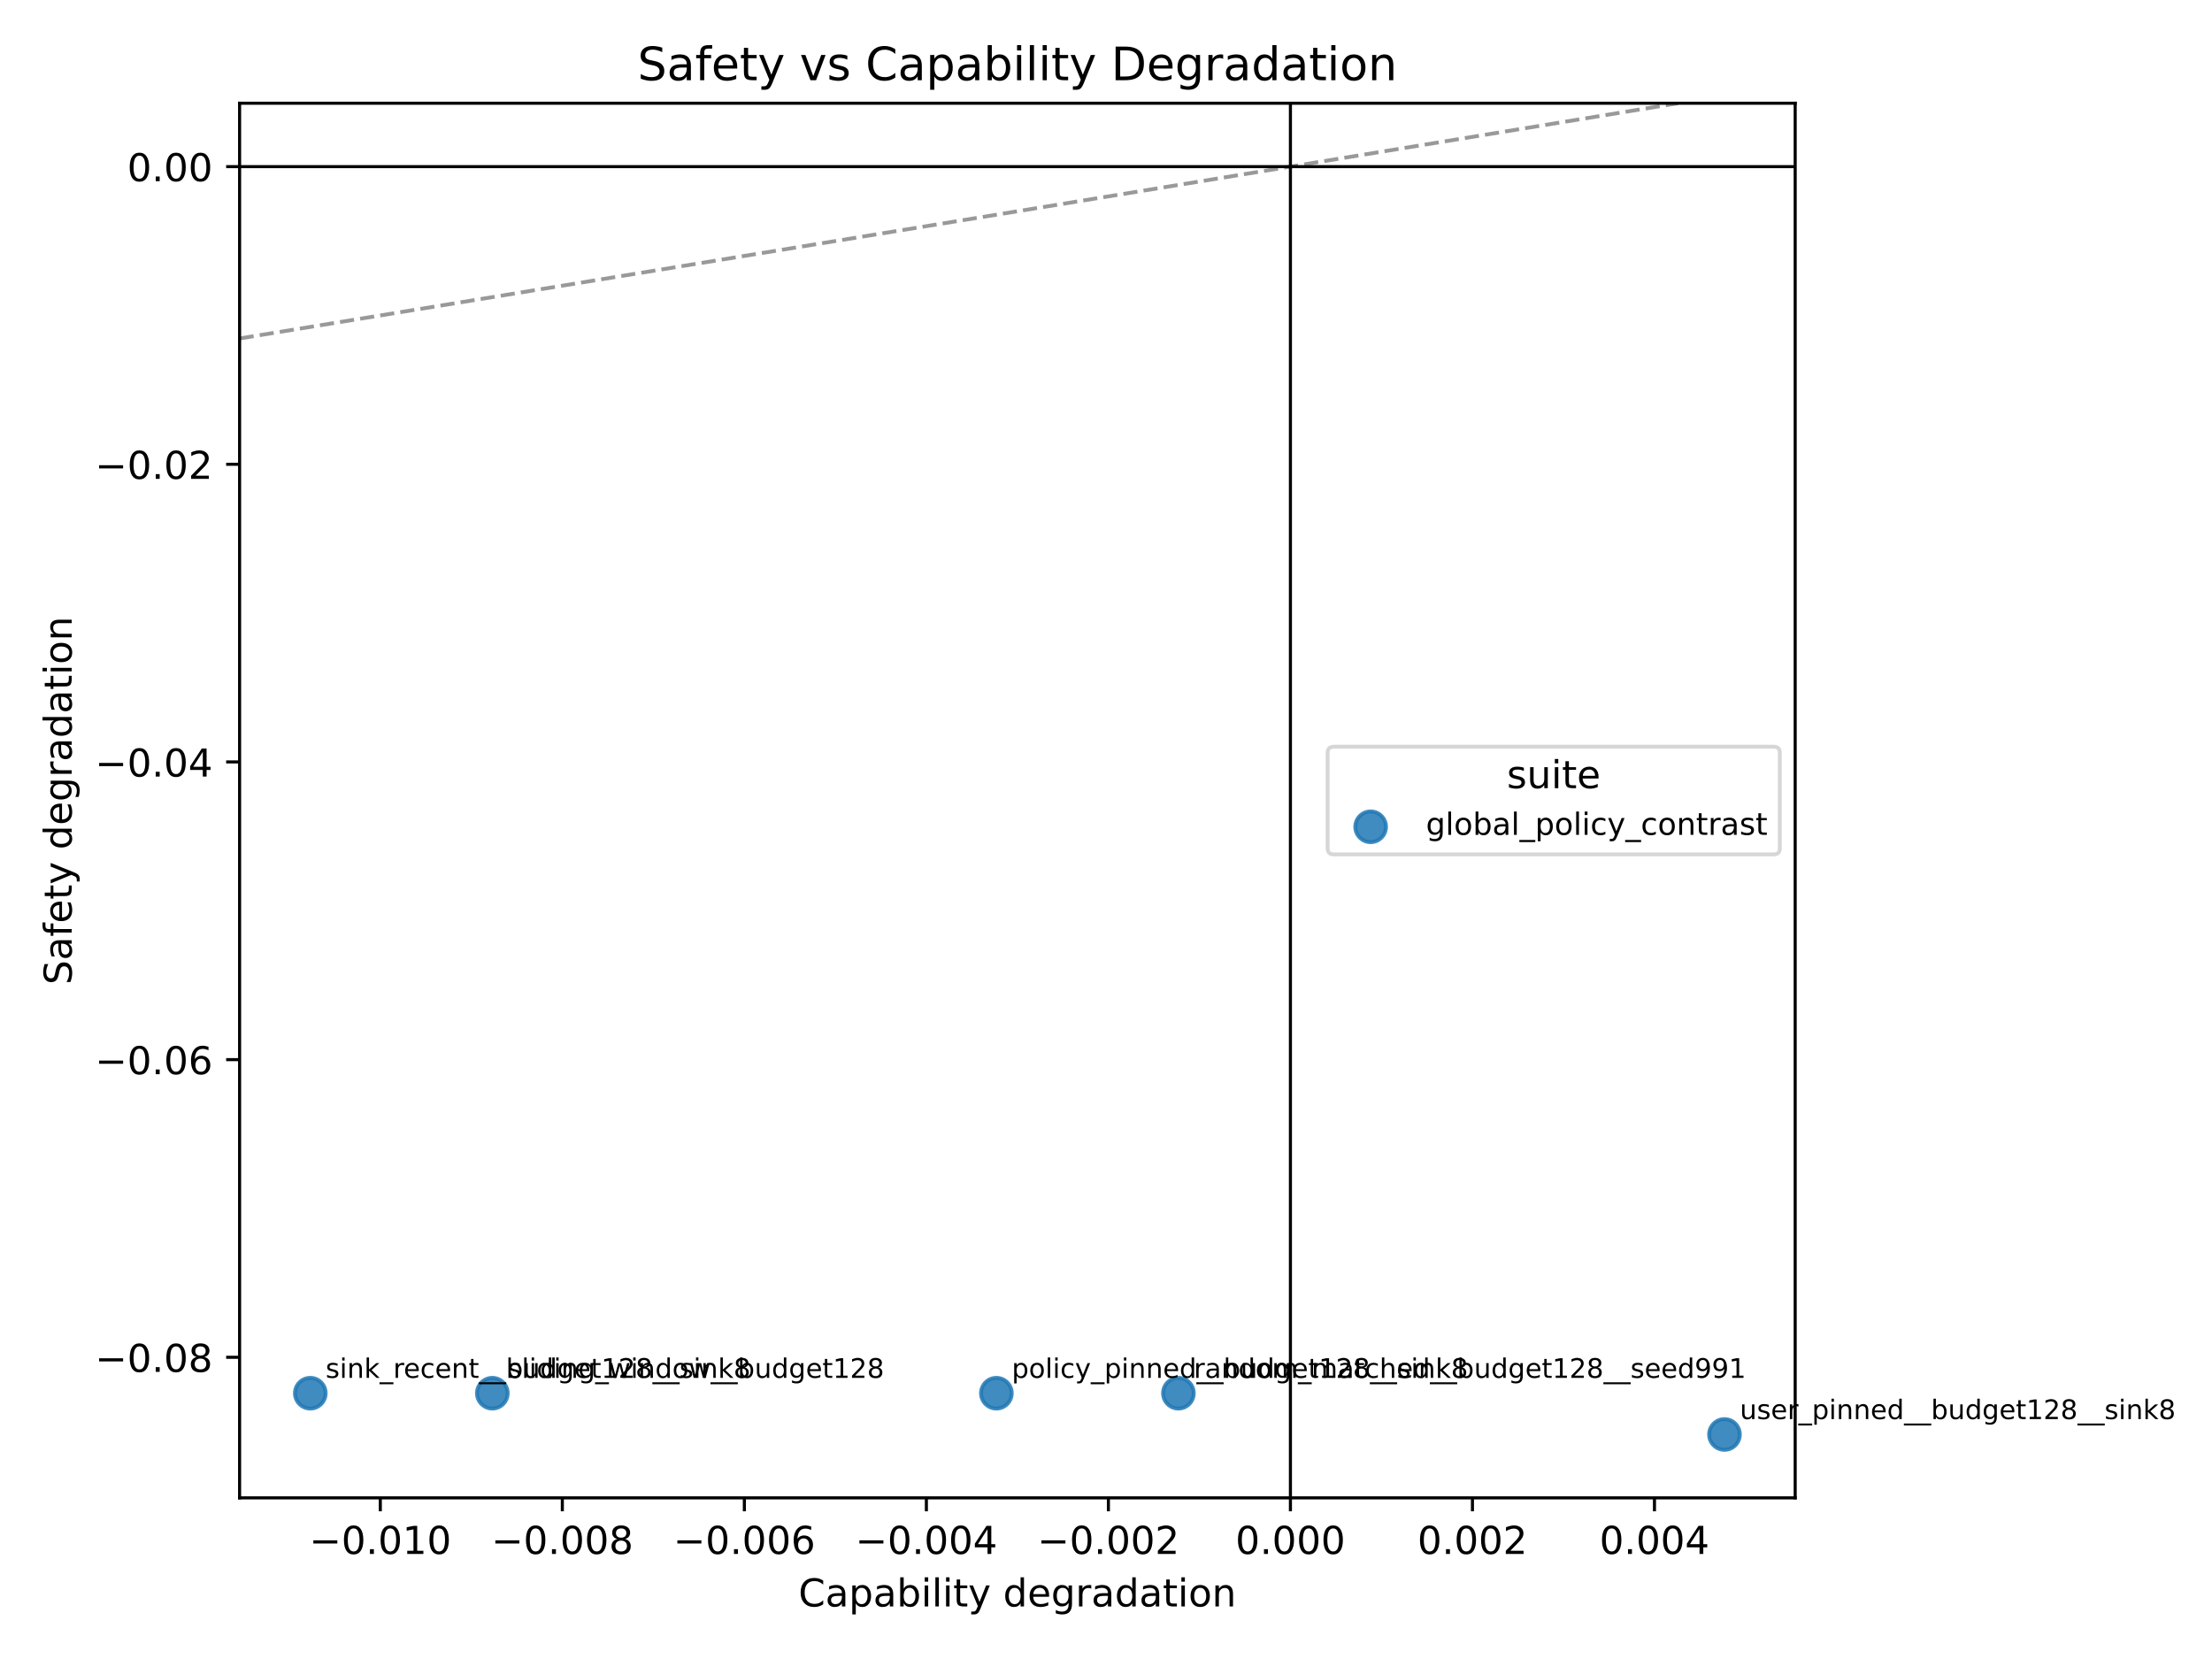
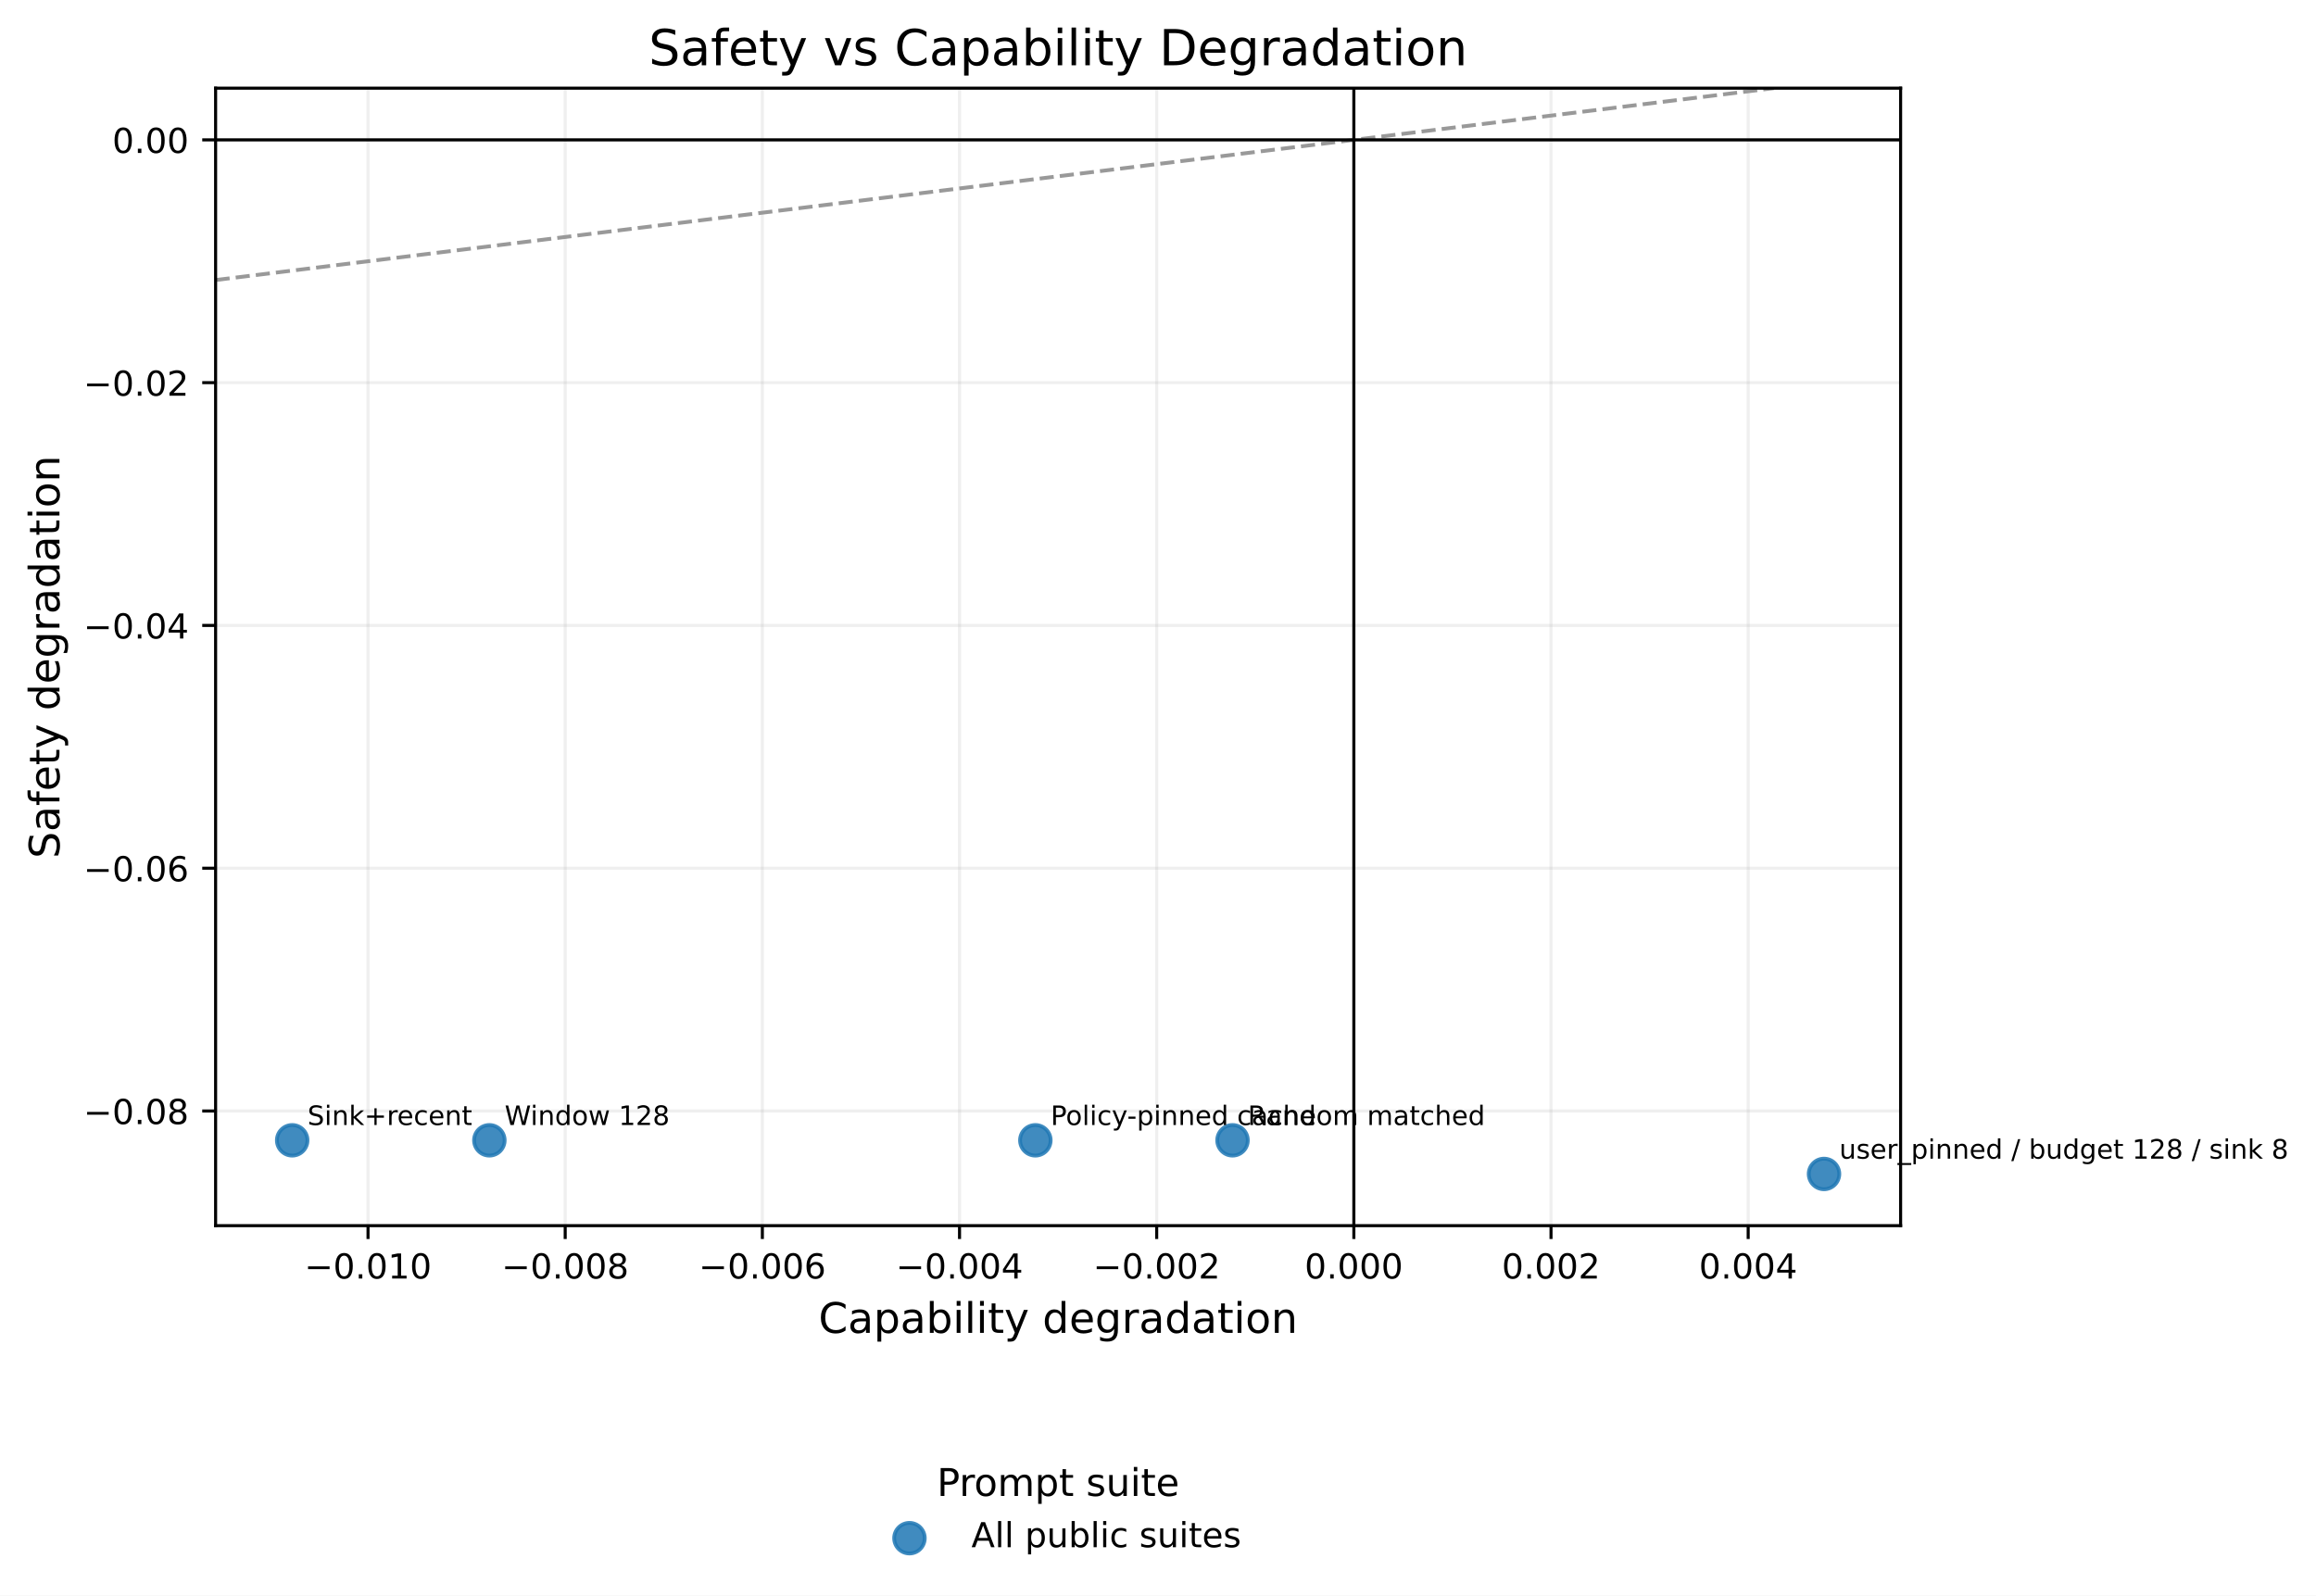
- <svg xmlns="http://www.w3.org/2000/svg" xmlns:xlink="http://www.w3.org/1999/xlink" width="576pt" height="432pt" viewBox="0 0 576 432" version="1.1">
+ <svg xmlns="http://www.w3.org/2000/svg" xmlns:xlink="http://www.w3.org/1999/xlink" width="606.13pt" height="417.645pt" viewBox="0 0 606.13 417.645" version="1.1">
  <defs>
    <style type="text/css">*{stroke-linejoin: round; stroke-linecap: butt}</style>
  </defs>
  <g id="figure_1">
    <g id="patch_1">
-       <path d="M 0 432  L 576 432  L 576 0  L 0 0  z " style="fill: #ffffff" />
+       <path d="M 0 417.645  L 606.13 417.645  L 606.13 0  L 0 0  z " style="fill: #ffffff" />
    </g>
    <g id="axes_1">
      <g id="patch_2">
-         <path d="M 62.39 390.04  L 467.461 390.04  L 467.461 26.88  L 62.39 26.88  z " style="fill: #ffffff" />
+         <path d="M 56.427 320.81  L 497.416 320.81  L 497.416 23.078  L 56.427 23.078  z " style="fill: #ffffff" />
      </g>
      <g id="PathCollection_1">
        <defs>
          <path id="m0a9db80b9c" d="M 0 4  C 1.061 4 2.078 3.579 2.828 2.828  C 3.579 2.078 4 1.061 4 0  C 4 -1.061 3.579 -2.078 2.828 -2.828  C 2.078 -3.579 1.061 -4 0 -4  C -1.061 -4 -2.078 -3.579 -2.828 -2.828  C -3.579 -2.078 -4 -1.061 -4 0  C -4 1.061 -3.579 2.078 -2.828 2.828  C -2.078 3.579 -1.061 4 0 4  z " style="stroke: #1f77b4; stroke-opacity: 0.85" />
        </defs>
-         <g clip-path="url(#p8dce0de28d)">
-           <use xlink:href="#m0a9db80b9c" x="259.456" y="362.789" style="fill: #1f77b4; fill-opacity: 0.85; stroke: #1f77b4; stroke-opacity: 0.85" />
-           <use xlink:href="#m0a9db80b9c" x="306.854" y="362.789" style="fill: #1f77b4; fill-opacity: 0.85; stroke: #1f77b4; stroke-opacity: 0.85" />
-           <use xlink:href="#m0a9db80b9c" x="80.802" y="362.789" style="fill: #1f77b4; fill-opacity: 0.85; stroke: #1f77b4; stroke-opacity: 0.85" />
-           <use xlink:href="#m0a9db80b9c" x="128.2" y="362.789" style="fill: #1f77b4; fill-opacity: 0.85; stroke: #1f77b4; stroke-opacity: 0.85" />
-           <use xlink:href="#m0a9db80b9c" x="449.049" y="373.533" style="fill: #1f77b4; fill-opacity: 0.85; stroke: #1f77b4; stroke-opacity: 0.85" />
+         <g clip-path="url(#p730d440084)">
+           <use xlink:href="#m0a9db80b9c" x="270.967" y="298.469" style="fill: #1f77b4; fill-opacity: 0.85; stroke: #1f77b4; stroke-opacity: 0.85" />
+           <use xlink:href="#m0a9db80b9c" x="322.568" y="298.469" style="fill: #1f77b4; fill-opacity: 0.85; stroke: #1f77b4; stroke-opacity: 0.85" />
+           <use xlink:href="#m0a9db80b9c" x="76.472" y="298.469" style="fill: #1f77b4; fill-opacity: 0.85; stroke: #1f77b4; stroke-opacity: 0.85" />
+           <use xlink:href="#m0a9db80b9c" x="128.073" y="298.469" style="fill: #1f77b4; fill-opacity: 0.85; stroke: #1f77b4; stroke-opacity: 0.85" />
+           <use xlink:href="#m0a9db80b9c" x="477.371" y="307.277" style="fill: #1f77b4; fill-opacity: 0.85; stroke: #1f77b4; stroke-opacity: 0.85" />
        </g>
      </g>
      <g id="matplotlib.axis_1">
        <g id="xtick_1">
          <g id="line2d_1">
+             <path d="M 96.318 320.81  L 96.318 23.078  " clip-path="url(#p730d440084)" style="fill: none; stroke: #b0b0b0; stroke-opacity: 0.2; stroke-width: 0.8; stroke-linecap: square" />
+           </g>
+           <g id="line2d_2">
            <defs>
              <path id="m38d877001b" d="M 0 0  L 0 3.5  " style="stroke: #000000; stroke-width: 0.8" />
            </defs>
            <g>
-               <use xlink:href="#m38d877001b" x="99.032" y="390.04" style="stroke: #000000; stroke-width: 0.8" />
+               <use xlink:href="#m38d877001b" x="96.318" y="320.81" style="stroke: #000000; stroke-width: 0.8" />
            </g>
          </g>
          <g id="text_1">
-             <text style="font-size: 10px; font-family: 'DejaVu Sans', 'Bitstream Vera Sans', 'Computer Modern Sans Serif', 'Lucida Grande', 'Verdana', 'Geneva', 'Lucid', 'Arial', 'Helvetica', 'Avant Garde', sans-serif; text-anchor: middle" x="99.032" y="404.638" transform="rotate(-0 99.03233 404.6384)">−0.010</text>
+             <text style="font-size: 9px; font-family: 'DejaVu Sans', 'Bitstream Vera Sans', 'Computer Modern Sans Serif', 'Lucida Grande', 'Verdana', 'Geneva', 'Lucid', 'Arial', 'Helvetica', 'Avant Garde', sans-serif; text-anchor: middle" x="96.318" y="334.649" transform="rotate(-0 96.31817 334.6486)">−0.010</text>
          </g>
        </g>
        <g id="xtick_2">
-           <g id="line2d_2">
-             <g>
-               <use xlink:href="#m38d877001b" x="146.43" y="390.04" style="stroke: #000000; stroke-width: 0.8" />
+           <g id="line2d_3">
+             <path d="M 147.919 320.81  L 147.919 23.078  " clip-path="url(#p730d440084)" style="fill: none; stroke: #b0b0b0; stroke-opacity: 0.2; stroke-width: 0.8; stroke-linecap: square" />
+           </g>
+           <g id="line2d_4">
+             <g>
+               <use xlink:href="#m38d877001b" x="147.919" y="320.81" style="stroke: #000000; stroke-width: 0.8" />
            </g>
          </g>
          <g id="text_2">
-             <text style="font-size: 10px; font-family: 'DejaVu Sans', 'Bitstream Vera Sans', 'Computer Modern Sans Serif', 'Lucida Grande', 'Verdana', 'Geneva', 'Lucid', 'Arial', 'Helvetica', 'Avant Garde', sans-serif; text-anchor: middle" x="146.43" y="404.638" transform="rotate(-0 146.4304 404.6384)">−0.008</text>
+             <text style="font-size: 9px; font-family: 'DejaVu Sans', 'Bitstream Vera Sans', 'Computer Modern Sans Serif', 'Lucida Grande', 'Verdana', 'Geneva', 'Lucid', 'Arial', 'Helvetica', 'Avant Garde', sans-serif; text-anchor: middle" x="147.919" y="334.649" transform="rotate(-0 147.9191 334.6486)">−0.008</text>
          </g>
        </g>
        <g id="xtick_3">
-           <g id="line2d_3">
-             <g>
-               <use xlink:href="#m38d877001b" x="193.828" y="390.04" style="stroke: #000000; stroke-width: 0.8" />
+           <g id="line2d_5">
+             <path d="M 199.52 320.81  L 199.52 23.078  " clip-path="url(#p730d440084)" style="fill: none; stroke: #b0b0b0; stroke-opacity: 0.2; stroke-width: 0.8; stroke-linecap: square" />
+           </g>
+           <g id="line2d_6">
+             <g>
+               <use xlink:href="#m38d877001b" x="199.52" y="320.81" style="stroke: #000000; stroke-width: 0.8" />
            </g>
          </g>
          <g id="text_3">
-             <text style="font-size: 10px; font-family: 'DejaVu Sans', 'Bitstream Vera Sans', 'Computer Modern Sans Serif', 'Lucida Grande', 'Verdana', 'Geneva', 'Lucid', 'Arial', 'Helvetica', 'Avant Garde', sans-serif; text-anchor: middle" x="193.828" y="404.638" transform="rotate(-0 193.8284 404.6384)">−0.006</text>
+             <text style="font-size: 9px; font-family: 'DejaVu Sans', 'Bitstream Vera Sans', 'Computer Modern Sans Serif', 'Lucida Grande', 'Verdana', 'Geneva', 'Lucid', 'Arial', 'Helvetica', 'Avant Garde', sans-serif; text-anchor: middle" x="199.52" y="334.649" transform="rotate(-0 199.5199 334.6486)">−0.006</text>
          </g>
        </g>
        <g id="xtick_4">
-           <g id="line2d_4">
-             <g>
-               <use xlink:href="#m38d877001b" x="241.226" y="390.04" style="stroke: #000000; stroke-width: 0.8" />
+           <g id="line2d_7">
+             <path d="M 251.121 320.81  L 251.121 23.078  " clip-path="url(#p730d440084)" style="fill: none; stroke: #b0b0b0; stroke-opacity: 0.2; stroke-width: 0.8; stroke-linecap: square" />
+           </g>
+           <g id="line2d_8">
+             <g>
+               <use xlink:href="#m38d877001b" x="251.121" y="320.81" style="stroke: #000000; stroke-width: 0.8" />
            </g>
          </g>
          <g id="text_4">
-             <text style="font-size: 10px; font-family: 'DejaVu Sans', 'Bitstream Vera Sans', 'Computer Modern Sans Serif', 'Lucida Grande', 'Verdana', 'Geneva', 'Lucid', 'Arial', 'Helvetica', 'Avant Garde', sans-serif; text-anchor: middle" x="241.226" y="404.638" transform="rotate(-0 241.2264 404.6384)">−0.004</text>
+             <text style="font-size: 9px; font-family: 'DejaVu Sans', 'Bitstream Vera Sans', 'Computer Modern Sans Serif', 'Lucida Grande', 'Verdana', 'Geneva', 'Lucid', 'Arial', 'Helvetica', 'Avant Garde', sans-serif; text-anchor: middle" x="251.121" y="334.649" transform="rotate(-0 251.1208 334.6486)">−0.004</text>
          </g>
        </g>
        <g id="xtick_5">
-           <g id="line2d_5">
-             <g>
-               <use xlink:href="#m38d877001b" x="288.624" y="390.04" style="stroke: #000000; stroke-width: 0.8" />
+           <g id="line2d_9">
+             <path d="M 302.722 320.81  L 302.722 23.078  " clip-path="url(#p730d440084)" style="fill: none; stroke: #b0b0b0; stroke-opacity: 0.2; stroke-width: 0.8; stroke-linecap: square" />
+           </g>
+           <g id="line2d_10">
+             <g>
+               <use xlink:href="#m38d877001b" x="302.722" y="320.81" style="stroke: #000000; stroke-width: 0.8" />
            </g>
          </g>
          <g id="text_5">
-             <text style="font-size: 10px; font-family: 'DejaVu Sans', 'Bitstream Vera Sans', 'Computer Modern Sans Serif', 'Lucida Grande', 'Verdana', 'Geneva', 'Lucid', 'Arial', 'Helvetica', 'Avant Garde', sans-serif; text-anchor: middle" x="288.624" y="404.638" transform="rotate(-0 288.6245 404.6384)">−0.002</text>
+             <text style="font-size: 9px; font-family: 'DejaVu Sans', 'Bitstream Vera Sans', 'Computer Modern Sans Serif', 'Lucida Grande', 'Verdana', 'Geneva', 'Lucid', 'Arial', 'Helvetica', 'Avant Garde', sans-serif; text-anchor: middle" x="302.722" y="334.649" transform="rotate(-0 302.7217 334.6486)">−0.002</text>
          </g>
        </g>
        <g id="xtick_6">
-           <g id="line2d_6">
-             <g>
-               <use xlink:href="#m38d877001b" x="336.023" y="390.04" style="stroke: #000000; stroke-width: 0.8" />
+           <g id="line2d_11">
+             <path d="M 354.323 320.81  L 354.323 23.078  " clip-path="url(#p730d440084)" style="fill: none; stroke: #b0b0b0; stroke-opacity: 0.2; stroke-width: 0.8; stroke-linecap: square" />
+           </g>
+           <g id="line2d_12">
+             <g>
+               <use xlink:href="#m38d877001b" x="354.323" y="320.81" style="stroke: #000000; stroke-width: 0.8" />
            </g>
          </g>
          <g id="text_6">
-             <text style="font-size: 10px; font-family: 'DejaVu Sans', 'Bitstream Vera Sans', 'Computer Modern Sans Serif', 'Lucida Grande', 'Verdana', 'Geneva', 'Lucid', 'Arial', 'Helvetica', 'Avant Garde', sans-serif; text-anchor: middle" x="336.023" y="404.638" transform="rotate(-0 336.0225 404.6384)">0.000</text>
+             <text style="font-size: 9px; font-family: 'DejaVu Sans', 'Bitstream Vera Sans', 'Computer Modern Sans Serif', 'Lucida Grande', 'Verdana', 'Geneva', 'Lucid', 'Arial', 'Helvetica', 'Avant Garde', sans-serif; text-anchor: middle" x="354.323" y="334.649" transform="rotate(-0 354.3226 334.6486)">0.000</text>
          </g>
        </g>
        <g id="xtick_7">
-           <g id="line2d_7">
-             <g>
-               <use xlink:href="#m38d877001b" x="383.421" y="390.04" style="stroke: #000000; stroke-width: 0.8" />
+           <g id="line2d_13">
+             <path d="M 405.923 320.81  L 405.923 23.078  " clip-path="url(#p730d440084)" style="fill: none; stroke: #b0b0b0; stroke-opacity: 0.2; stroke-width: 0.8; stroke-linecap: square" />
+           </g>
+           <g id="line2d_14">
+             <g>
+               <use xlink:href="#m38d877001b" x="405.923" y="320.81" style="stroke: #000000; stroke-width: 0.8" />
            </g>
          </g>
          <g id="text_7">
-             <text style="font-size: 10px; font-family: 'DejaVu Sans', 'Bitstream Vera Sans', 'Computer Modern Sans Serif', 'Lucida Grande', 'Verdana', 'Geneva', 'Lucid', 'Arial', 'Helvetica', 'Avant Garde', sans-serif; text-anchor: middle" x="383.421" y="404.638" transform="rotate(-0 383.4205 404.6384)">0.002</text>
+             <text style="font-size: 9px; font-family: 'DejaVu Sans', 'Bitstream Vera Sans', 'Computer Modern Sans Serif', 'Lucida Grande', 'Verdana', 'Geneva', 'Lucid', 'Arial', 'Helvetica', 'Avant Garde', sans-serif; text-anchor: middle" x="405.923" y="334.649" transform="rotate(-0 405.9235 334.6486)">0.002</text>
          </g>
        </g>
        <g id="xtick_8">
-           <g id="line2d_8">
-             <g>
-               <use xlink:href="#m38d877001b" x="430.819" y="390.04" style="stroke: #000000; stroke-width: 0.8" />
+           <g id="line2d_15">
+             <path d="M 457.524 320.81  L 457.524 23.078  " clip-path="url(#p730d440084)" style="fill: none; stroke: #b0b0b0; stroke-opacity: 0.2; stroke-width: 0.8; stroke-linecap: square" />
+           </g>
+           <g id="line2d_16">
+             <g>
+               <use xlink:href="#m38d877001b" x="457.524" y="320.81" style="stroke: #000000; stroke-width: 0.8" />
            </g>
          </g>
          <g id="text_8">
-             <text style="font-size: 10px; font-family: 'DejaVu Sans', 'Bitstream Vera Sans', 'Computer Modern Sans Serif', 'Lucida Grande', 'Verdana', 'Geneva', 'Lucid', 'Arial', 'Helvetica', 'Avant Garde', sans-serif; text-anchor: middle" x="430.819" y="404.638" transform="rotate(-0 430.8186 404.6384)">0.004</text>
+             <text style="font-size: 9px; font-family: 'DejaVu Sans', 'Bitstream Vera Sans', 'Computer Modern Sans Serif', 'Lucida Grande', 'Verdana', 'Geneva', 'Lucid', 'Arial', 'Helvetica', 'Avant Garde', sans-serif; text-anchor: middle" x="457.524" y="334.649" transform="rotate(-0 457.5244 334.6486)">0.004</text>
          </g>
        </g>
        <g id="text_9">
-           <text style="font-size: 10px; font-family: 'DejaVu Sans', 'Bitstream Vera Sans', 'Computer Modern Sans Serif', 'Lucida Grande', 'Verdana', 'Geneva', 'Lucid', 'Arial', 'Helvetica', 'Avant Garde', sans-serif; text-anchor: middle" x="264.925" y="418.317" transform="rotate(-0 264.9255 418.3166)">Capability degradation</text>
+           <text style="font-size: 11px; font-family: 'DejaVu Sans', 'Bitstream Vera Sans', 'Computer Modern Sans Serif', 'Lucida Grande', 'Verdana', 'Geneva', 'Lucid', 'Arial', 'Helvetica', 'Avant Garde', sans-serif; text-anchor: middle" x="276.921" y="348.879" transform="rotate(-0 276.9213 348.8786)">Capability degradation</text>
        </g>
      </g>
      <g id="matplotlib.axis_2">
        <g id="ytick_1">
-           <g id="line2d_9">
+           <g id="line2d_17">
+             <path d="M 56.427 290.8  L 497.416 290.8  " clip-path="url(#p730d440084)" style="fill: none; stroke: #b0b0b0; stroke-opacity: 0.2; stroke-width: 0.8; stroke-linecap: square" />
+           </g>
+           <g id="line2d_18">
            <defs>
              <path id="m44a9518ae2" d="M 0 0  L -3.5 0  " style="stroke: #000000; stroke-width: 0.8" />
            </defs>
            <g>
-               <use xlink:href="#m44a9518ae2" x="62.39" y="353.435" style="stroke: #000000; stroke-width: 0.8" />
+               <use xlink:href="#m44a9518ae2" x="56.427" y="290.8" style="stroke: #000000; stroke-width: 0.8" />
            </g>
          </g>
          <g id="text_10">
-             <text style="font-size: 10px; font-family: 'DejaVu Sans', 'Bitstream Vera Sans', 'Computer Modern Sans Serif', 'Lucida Grande', 'Verdana', 'Geneva', 'Lucid', 'Arial', 'Helvetica', 'Avant Garde', sans-serif; text-anchor: end" x="55.39" y="357.234" transform="rotate(-0 55.39 357.2344)">−0.08</text>
+             <text style="font-size: 9px; font-family: 'DejaVu Sans', 'Bitstream Vera Sans', 'Computer Modern Sans Serif', 'Lucida Grande', 'Verdana', 'Geneva', 'Lucid', 'Arial', 'Helvetica', 'Avant Garde', sans-serif; text-anchor: end" x="49.427" y="294.219" transform="rotate(-0 49.42672 294.2192)">−0.08</text>
          </g>
        </g>
        <g id="ytick_2">
-           <g id="line2d_10">
-             <g>
-               <use xlink:href="#m44a9518ae2" x="62.39" y="275.923" style="stroke: #000000; stroke-width: 0.8" />
+           <g id="line2d_19">
+             <path d="M 56.427 227.253  L 497.416 227.253  " clip-path="url(#p730d440084)" style="fill: none; stroke: #b0b0b0; stroke-opacity: 0.2; stroke-width: 0.8; stroke-linecap: square" />
+           </g>
+           <g id="line2d_20">
+             <g>
+               <use xlink:href="#m44a9518ae2" x="56.427" y="227.253" style="stroke: #000000; stroke-width: 0.8" />
            </g>
          </g>
          <g id="text_11">
-             <text style="font-size: 10px; font-family: 'DejaVu Sans', 'Bitstream Vera Sans', 'Computer Modern Sans Serif', 'Lucida Grande', 'Verdana', 'Geneva', 'Lucid', 'Arial', 'Helvetica', 'Avant Garde', sans-serif; text-anchor: end" x="55.39" y="279.722" transform="rotate(-0 55.39 279.7224)">−0.06</text>
+             <text style="font-size: 9px; font-family: 'DejaVu Sans', 'Bitstream Vera Sans', 'Computer Modern Sans Serif', 'Lucida Grande', 'Verdana', 'Geneva', 'Lucid', 'Arial', 'Helvetica', 'Avant Garde', sans-serif; text-anchor: end" x="49.427" y="230.672" transform="rotate(-0 49.42672 230.6721)">−0.06</text>
          </g>
        </g>
        <g id="ytick_3">
-           <g id="line2d_11">
-             <g>
-               <use xlink:href="#m44a9518ae2" x="62.39" y="198.411" style="stroke: #000000; stroke-width: 0.8" />
+           <g id="line2d_21">
+             <path d="M 56.427 163.706  L 497.416 163.706  " clip-path="url(#p730d440084)" style="fill: none; stroke: #b0b0b0; stroke-opacity: 0.2; stroke-width: 0.8; stroke-linecap: square" />
+           </g>
+           <g id="line2d_22">
+             <g>
+               <use xlink:href="#m44a9518ae2" x="56.427" y="163.706" style="stroke: #000000; stroke-width: 0.8" />
            </g>
          </g>
          <g id="text_12">
-             <text style="font-size: 10px; font-family: 'DejaVu Sans', 'Bitstream Vera Sans', 'Computer Modern Sans Serif', 'Lucida Grande', 'Verdana', 'Geneva', 'Lucid', 'Arial', 'Helvetica', 'Avant Garde', sans-serif; text-anchor: end" x="55.39" y="202.21" transform="rotate(-0 55.39 202.2104)">−0.04</text>
+             <text style="font-size: 9px; font-family: 'DejaVu Sans', 'Bitstream Vera Sans', 'Computer Modern Sans Serif', 'Lucida Grande', 'Verdana', 'Geneva', 'Lucid', 'Arial', 'Helvetica', 'Avant Garde', sans-serif; text-anchor: end" x="49.427" y="167.125" transform="rotate(-0 49.42672 167.1249)">−0.04</text>
          </g>
        </g>
        <g id="ytick_4">
-           <g id="line2d_12">
-             <g>
-               <use xlink:href="#m44a9518ae2" x="62.39" y="120.899" style="stroke: #000000; stroke-width: 0.8" />
+           <g id="line2d_23">
+             <path d="M 56.427 100.158  L 497.416 100.158  " clip-path="url(#p730d440084)" style="fill: none; stroke: #b0b0b0; stroke-opacity: 0.2; stroke-width: 0.8; stroke-linecap: square" />
+           </g>
+           <g id="line2d_24">
+             <g>
+               <use xlink:href="#m44a9518ae2" x="56.427" y="100.158" style="stroke: #000000; stroke-width: 0.8" />
            </g>
          </g>
          <g id="text_13">
-             <text style="font-size: 10px; font-family: 'DejaVu Sans', 'Bitstream Vera Sans', 'Computer Modern Sans Serif', 'Lucida Grande', 'Verdana', 'Geneva', 'Lucid', 'Arial', 'Helvetica', 'Avant Garde', sans-serif; text-anchor: end" x="55.39" y="124.698" transform="rotate(-0 55.39 124.6985)">−0.02</text>
+             <text style="font-size: 9px; font-family: 'DejaVu Sans', 'Bitstream Vera Sans', 'Computer Modern Sans Serif', 'Lucida Grande', 'Verdana', 'Geneva', 'Lucid', 'Arial', 'Helvetica', 'Avant Garde', sans-serif; text-anchor: end" x="49.427" y="103.578" transform="rotate(-0 49.42672 103.5777)">−0.02</text>
          </g>
        </g>
        <g id="ytick_5">
-           <g id="line2d_13">
-             <g>
-               <use xlink:href="#m44a9518ae2" x="62.39" y="43.387" style="stroke: #000000; stroke-width: 0.8" />
+           <g id="line2d_25">
+             <path d="M 56.427 36.611  L 497.416 36.611  " clip-path="url(#p730d440084)" style="fill: none; stroke: #b0b0b0; stroke-opacity: 0.2; stroke-width: 0.8; stroke-linecap: square" />
+           </g>
+           <g id="line2d_26">
+             <g>
+               <use xlink:href="#m44a9518ae2" x="56.427" y="36.611" style="stroke: #000000; stroke-width: 0.8" />
            </g>
          </g>
          <g id="text_14">
-             <text style="font-size: 10px; font-family: 'DejaVu Sans', 'Bitstream Vera Sans', 'Computer Modern Sans Serif', 'Lucida Grande', 'Verdana', 'Geneva', 'Lucid', 'Arial', 'Helvetica', 'Avant Garde', sans-serif; text-anchor: end" x="55.39" y="47.186" transform="rotate(-0 55.39 47.18649)">0.00</text>
+             <text style="font-size: 9px; font-family: 'DejaVu Sans', 'Bitstream Vera Sans', 'Computer Modern Sans Serif', 'Lucida Grande', 'Verdana', 'Geneva', 'Lucid', 'Arial', 'Helvetica', 'Avant Garde', sans-serif; text-anchor: end" x="49.427" y="40.031" transform="rotate(-0 49.42672 40.03054)">0.00</text>
          </g>
        </g>
        <g id="text_15">
-           <text style="font-size: 10px; font-family: 'DejaVu Sans', 'Bitstream Vera Sans', 'Computer Modern Sans Serif', 'Lucida Grande', 'Verdana', 'Geneva', 'Lucid', 'Arial', 'Helvetica', 'Avant Garde', sans-serif; text-anchor: middle" x="18.665" y="208.46" transform="rotate(-90 18.665 208.46)">Safety degradation</text>
-         </g>
-       </g>
-       <g id="line2d_14">
-         <path d="M 62.39 88.136  L 436.963 26.88  " clip-path="url(#p8dce0de28d)" style="fill: none; stroke-dasharray: 3.7,1.6; stroke-dashoffset: 0; stroke: #999999" />
-       </g>
-       <g id="line2d_15">
-         <path d="M 62.39 43.387  L 467.461 43.387  " clip-path="url(#p8dce0de28d)" style="fill: none; stroke: #000000; stroke-width: 0.8; stroke-linecap: square" />
-       </g>
-       <g id="line2d_16">
-         <path d="M 336.023 390.04  L 336.023 26.88  " clip-path="url(#p8dce0de28d)" style="fill: none; stroke: #000000; stroke-width: 0.8; stroke-linecap: square" />
+           <text style="font-size: 11px; font-family: 'DejaVu Sans', 'Bitstream Vera Sans', 'Computer Modern Sans Serif', 'Lucida Grande', 'Verdana', 'Geneva', 'Lucid', 'Arial', 'Helvetica', 'Avant Garde', sans-serif; text-anchor: middle" x="15.558" y="171.944" transform="rotate(-90 15.55828 171.944)">Safety degradation</text>
+         </g>
+       </g>
+       <g id="line2d_27">
+         <path d="M 56.427 73.298  L 464.214 23.078  " clip-path="url(#p730d440084)" style="fill: none; stroke-dasharray: 3.7,1.6; stroke-dashoffset: 0; stroke: #999999" />
+       </g>
+       <g id="line2d_28">
+         <path d="M 56.427 36.611  L 497.416 36.611  " clip-path="url(#p730d440084)" style="fill: none; stroke: #000000; stroke-width: 0.8; stroke-linecap: square" />
+       </g>
+       <g id="line2d_29">
+         <path d="M 354.323 320.81  L 354.323 23.078  " clip-path="url(#p730d440084)" style="fill: none; stroke: #000000; stroke-width: 0.8; stroke-linecap: square" />
      </g>
      <g id="patch_3">
-         <path d="M 62.39 390.04  L 62.39 26.88  " style="fill: none; stroke: #000000; stroke-width: 0.8; stroke-linejoin: miter; stroke-linecap: square" />
+         <path d="M 56.427 320.81  L 56.427 23.078  " style="fill: none; stroke: #000000; stroke-width: 0.8; stroke-linejoin: miter; stroke-linecap: square" />
      </g>
      <g id="patch_4">
-         <path d="M 467.461 390.04  L 467.461 26.88  " style="fill: none; stroke: #000000; stroke-width: 0.8; stroke-linejoin: miter; stroke-linecap: square" />
+         <path d="M 497.416 320.81  L 497.416 23.078  " style="fill: none; stroke: #000000; stroke-width: 0.8; stroke-linejoin: miter; stroke-linecap: square" />
      </g>
      <g id="patch_5">
-         <path d="M 62.39 390.04  L 467.461 390.04  " style="fill: none; stroke: #000000; stroke-width: 0.8; stroke-linejoin: miter; stroke-linecap: square" />
+         <path d="M 56.427 320.81  L 497.416 320.81  " style="fill: none; stroke: #000000; stroke-width: 0.8; stroke-linejoin: miter; stroke-linecap: square" />
      </g>
      <g id="patch_6">
-         <path d="M 62.39 26.88  L 467.461 26.88  " style="fill: none; stroke: #000000; stroke-width: 0.8; stroke-linejoin: miter; stroke-linecap: square" />
+         <path d="M 56.427 23.078  L 497.416 23.078  " style="fill: none; stroke: #000000; stroke-width: 0.8; stroke-linejoin: miter; stroke-linecap: square" />
      </g>
      <g id="text_16">
-         <text style="font-size: 7px; font-family: 'DejaVu Sans', 'Bitstream Vera Sans', 'Computer Modern Sans Serif', 'Lucida Grande', 'Verdana', 'Geneva', 'Lucid', 'Arial', 'Helvetica', 'Avant Garde', sans-serif; text-anchor: start" x="453.049" y="369.533" transform="rotate(-0 453.0486 369.5327)">user_pinned__budget128__sink8</text>
+         <text style="font-size: 7px; font-family: 'DejaVu Sans', 'Bitstream Vera Sans', 'Computer Modern Sans Serif', 'Lucida Grande', 'Verdana', 'Geneva', 'Lucid', 'Arial', 'Helvetica', 'Avant Garde', sans-serif; text-anchor: start" x="481.371" y="303.277" transform="rotate(-0 481.3709 303.2767)">user_pinned / budget 128 / sink 8</text>
      </g>
      <g id="text_17">
-         <text style="font-size: 7px; font-family: 'DejaVu Sans', 'Bitstream Vera Sans', 'Computer Modern Sans Serif', 'Lucida Grande', 'Verdana', 'Geneva', 'Lucid', 'Arial', 'Helvetica', 'Avant Garde', sans-serif; text-anchor: start" x="263.456" y="358.789" transform="rotate(-0 263.4565 358.7893)">policy_pinned__budget128__sink8</text>
+         <text style="font-size: 7px; font-family: 'DejaVu Sans', 'Bitstream Vera Sans', 'Computer Modern Sans Serif', 'Lucida Grande', 'Verdana', 'Geneva', 'Lucid', 'Arial', 'Helvetica', 'Avant Garde', sans-serif; text-anchor: start" x="274.967" y="294.469" transform="rotate(-0 274.9673 294.4689)">Policy-pinned cache</text>
      </g>
      <g id="text_18">
-         <text style="font-size: 7px; font-family: 'DejaVu Sans', 'Bitstream Vera Sans', 'Computer Modern Sans Serif', 'Lucida Grande', 'Verdana', 'Geneva', 'Lucid', 'Arial', 'Helvetica', 'Avant Garde', sans-serif; text-anchor: start" x="310.854" y="358.789" transform="rotate(-0 310.8545 358.7893)">random_matched__budget128__seed991</text>
+         <text style="font-size: 7px; font-family: 'DejaVu Sans', 'Bitstream Vera Sans', 'Computer Modern Sans Serif', 'Lucida Grande', 'Verdana', 'Geneva', 'Lucid', 'Arial', 'Helvetica', 'Avant Garde', sans-serif; text-anchor: start" x="326.568" y="294.469" transform="rotate(-0 326.5682 294.4689)">Random matched</text>
      </g>
      <g id="text_19">
-         <text style="font-size: 7px; font-family: 'DejaVu Sans', 'Bitstream Vera Sans', 'Computer Modern Sans Serif', 'Lucida Grande', 'Verdana', 'Geneva', 'Lucid', 'Arial', 'Helvetica', 'Avant Garde', sans-serif; text-anchor: start" x="84.802" y="358.789" transform="rotate(-0 84.80231 358.7893)">sink_recent__budget128__sink8</text>
+         <text style="font-size: 7px; font-family: 'DejaVu Sans', 'Bitstream Vera Sans', 'Computer Modern Sans Serif', 'Lucida Grande', 'Verdana', 'Geneva', 'Lucid', 'Arial', 'Helvetica', 'Avant Garde', sans-serif; text-anchor: start" x="80.472" y="294.469" transform="rotate(-0 80.47168 294.4689)">Sink+recent</text>
      </g>
      <g id="text_20">
-         <text style="font-size: 7px; font-family: 'DejaVu Sans', 'Bitstream Vera Sans', 'Computer Modern Sans Serif', 'Lucida Grande', 'Verdana', 'Geneva', 'Lucid', 'Arial', 'Helvetica', 'Avant Garde', sans-serif; text-anchor: start" x="132.2" y="358.789" transform="rotate(-0 132.2003 358.7893)">sliding_window__budget128</text>
+         <text style="font-size: 7px; font-family: 'DejaVu Sans', 'Bitstream Vera Sans', 'Computer Modern Sans Serif', 'Lucida Grande', 'Verdana', 'Geneva', 'Lucid', 'Arial', 'Helvetica', 'Avant Garde', sans-serif; text-anchor: start" x="132.073" y="294.469" transform="rotate(-0 132.0726 294.4689)">Window 128</text>
      </g>
      <g id="text_21">
-         <text style="font-size: 12px; font-family: 'DejaVu Sans', 'Bitstream Vera Sans', 'Computer Modern Sans Serif', 'Lucida Grande', 'Verdana', 'Geneva', 'Lucid', 'Arial', 'Helvetica', 'Avant Garde', sans-serif; text-anchor: middle" x="264.925" y="20.88" transform="rotate(-0 264.9255 20.88)">Safety vs Capability Degradation</text>
+         <text style="font-size: 13px; font-family: 'DejaVu Sans', 'Bitstream Vera Sans', 'Computer Modern Sans Serif', 'Lucida Grande', 'Verdana', 'Geneva', 'Lucid', 'Arial', 'Helvetica', 'Avant Garde', sans-serif; text-anchor: middle" x="276.921" y="17.078" transform="rotate(-0 276.9213 17.07797)">Safety vs Capability Degradation</text>
      </g>
      <g id="legend_1">
-         <g id="patch_7">
-           <path d="M 347.313 222.482  L 461.861 222.482  Q 463.461 222.482 463.461 220.882  L 463.461 196.038  Q 463.461 194.438 461.861 194.438  L 347.313 194.438  Q 345.713 194.438 345.713 196.038  L 345.713 220.882  Q 345.713 222.482 347.313 222.482  z " style="fill: #ffffff; opacity: 0.8; stroke: #cccccc; stroke-linejoin: miter" />
-         </g>
        <g id="text_22">
-           <text style="font-size: 10px; font-family: 'DejaVu Sans', 'Bitstream Vera Sans', 'Computer Modern Sans Serif', 'Lucida Grande', 'Verdana', 'Geneva', 'Lucid', 'Arial', 'Helvetica', 'Avant Garde', sans-serif; text-anchor: start" x="392.388" y="205.237" transform="rotate(-0 392.3879 205.2369)">suite</text>
+           <text style="font-size: 10px; font-family: 'DejaVu Sans', 'Bitstream Vera Sans', 'Computer Modern Sans Serif', 'Lucida Grande', 'Verdana', 'Geneva', 'Lucid', 'Arial', 'Helvetica', 'Avant Garde', sans-serif; text-anchor: start" x="245.199" y="391.555" transform="rotate(-0 245.1986 391.5548)">Prompt suite</text>
        </g>
        <g id="PathCollection_2">
          <g>
-             <use xlink:href="#m0a9db80b9c" x="356.913" y="215.295" style="fill: #1f77b4; fill-opacity: 0.85; stroke: #1f77b4; stroke-opacity: 0.85" />
+             <use xlink:href="#m0a9db80b9c" x="238.019" y="402.611" style="fill: #1f77b4; fill-opacity: 0.85; stroke: #1f77b4; stroke-opacity: 0.85" />
          </g>
        </g>
        <g id="text_23">
-           <text style="font-size: 8px; font-family: 'DejaVu Sans', 'Bitstream Vera Sans', 'Computer Modern Sans Serif', 'Lucida Grande', 'Verdana', 'Geneva', 'Lucid', 'Arial', 'Helvetica', 'Avant Garde', sans-serif; text-anchor: start" x="371.313" y="217.395" transform="rotate(-0 371.3134 217.3953)">global_policy_contrast</text>
+           <text style="font-size: 9px; font-family: 'DejaVu Sans', 'Bitstream Vera Sans', 'Computer Modern Sans Serif', 'Lucida Grande', 'Verdana', 'Geneva', 'Lucid', 'Arial', 'Helvetica', 'Avant Garde', sans-serif; text-anchor: start" x="254.219" y="404.973" transform="rotate(-0 254.2188 404.9731)">All public suites</text>
        </g>
      </g>
    </g>
  </g>
  <defs>
-     <clipPath id="p8dce0de28d">
-       <rect x="62.39" y="26.88" width="405.071" height="363.16" />
+     <clipPath id="p730d440084">
+       <rect x="56.427" y="23.078" width="440.989" height="297.732" />
    </clipPath>
  </defs>
</svg>
